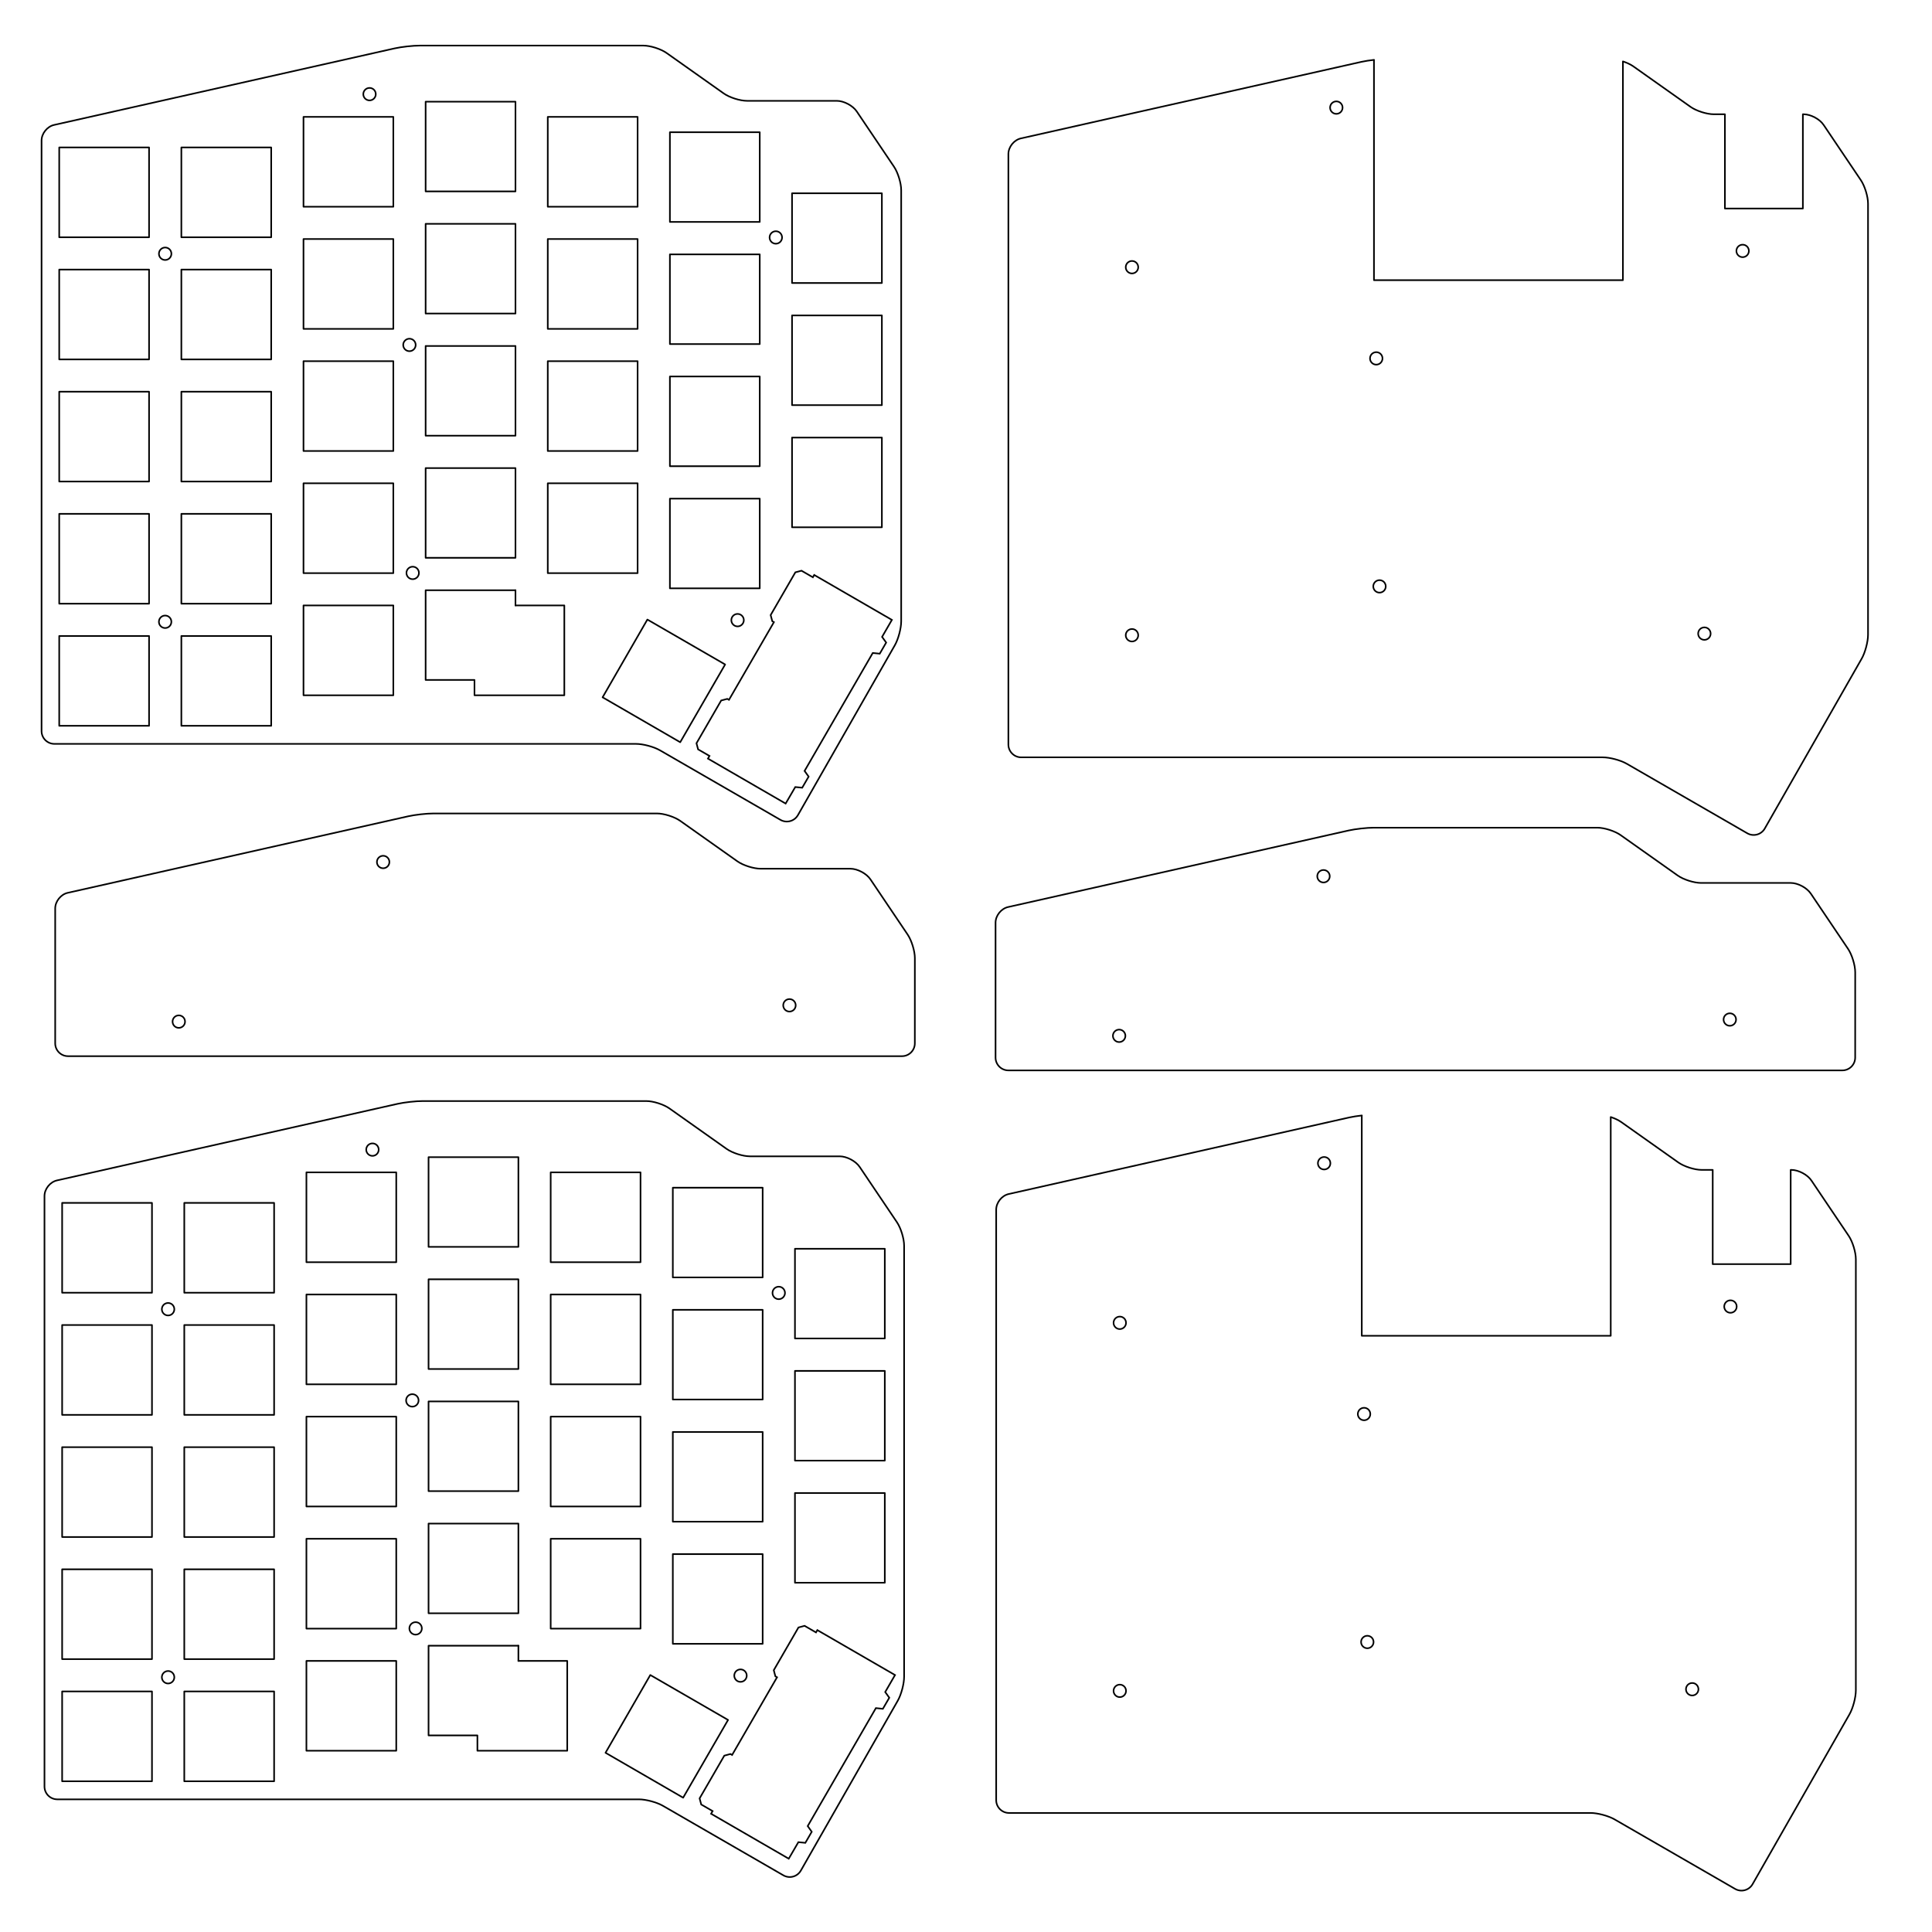
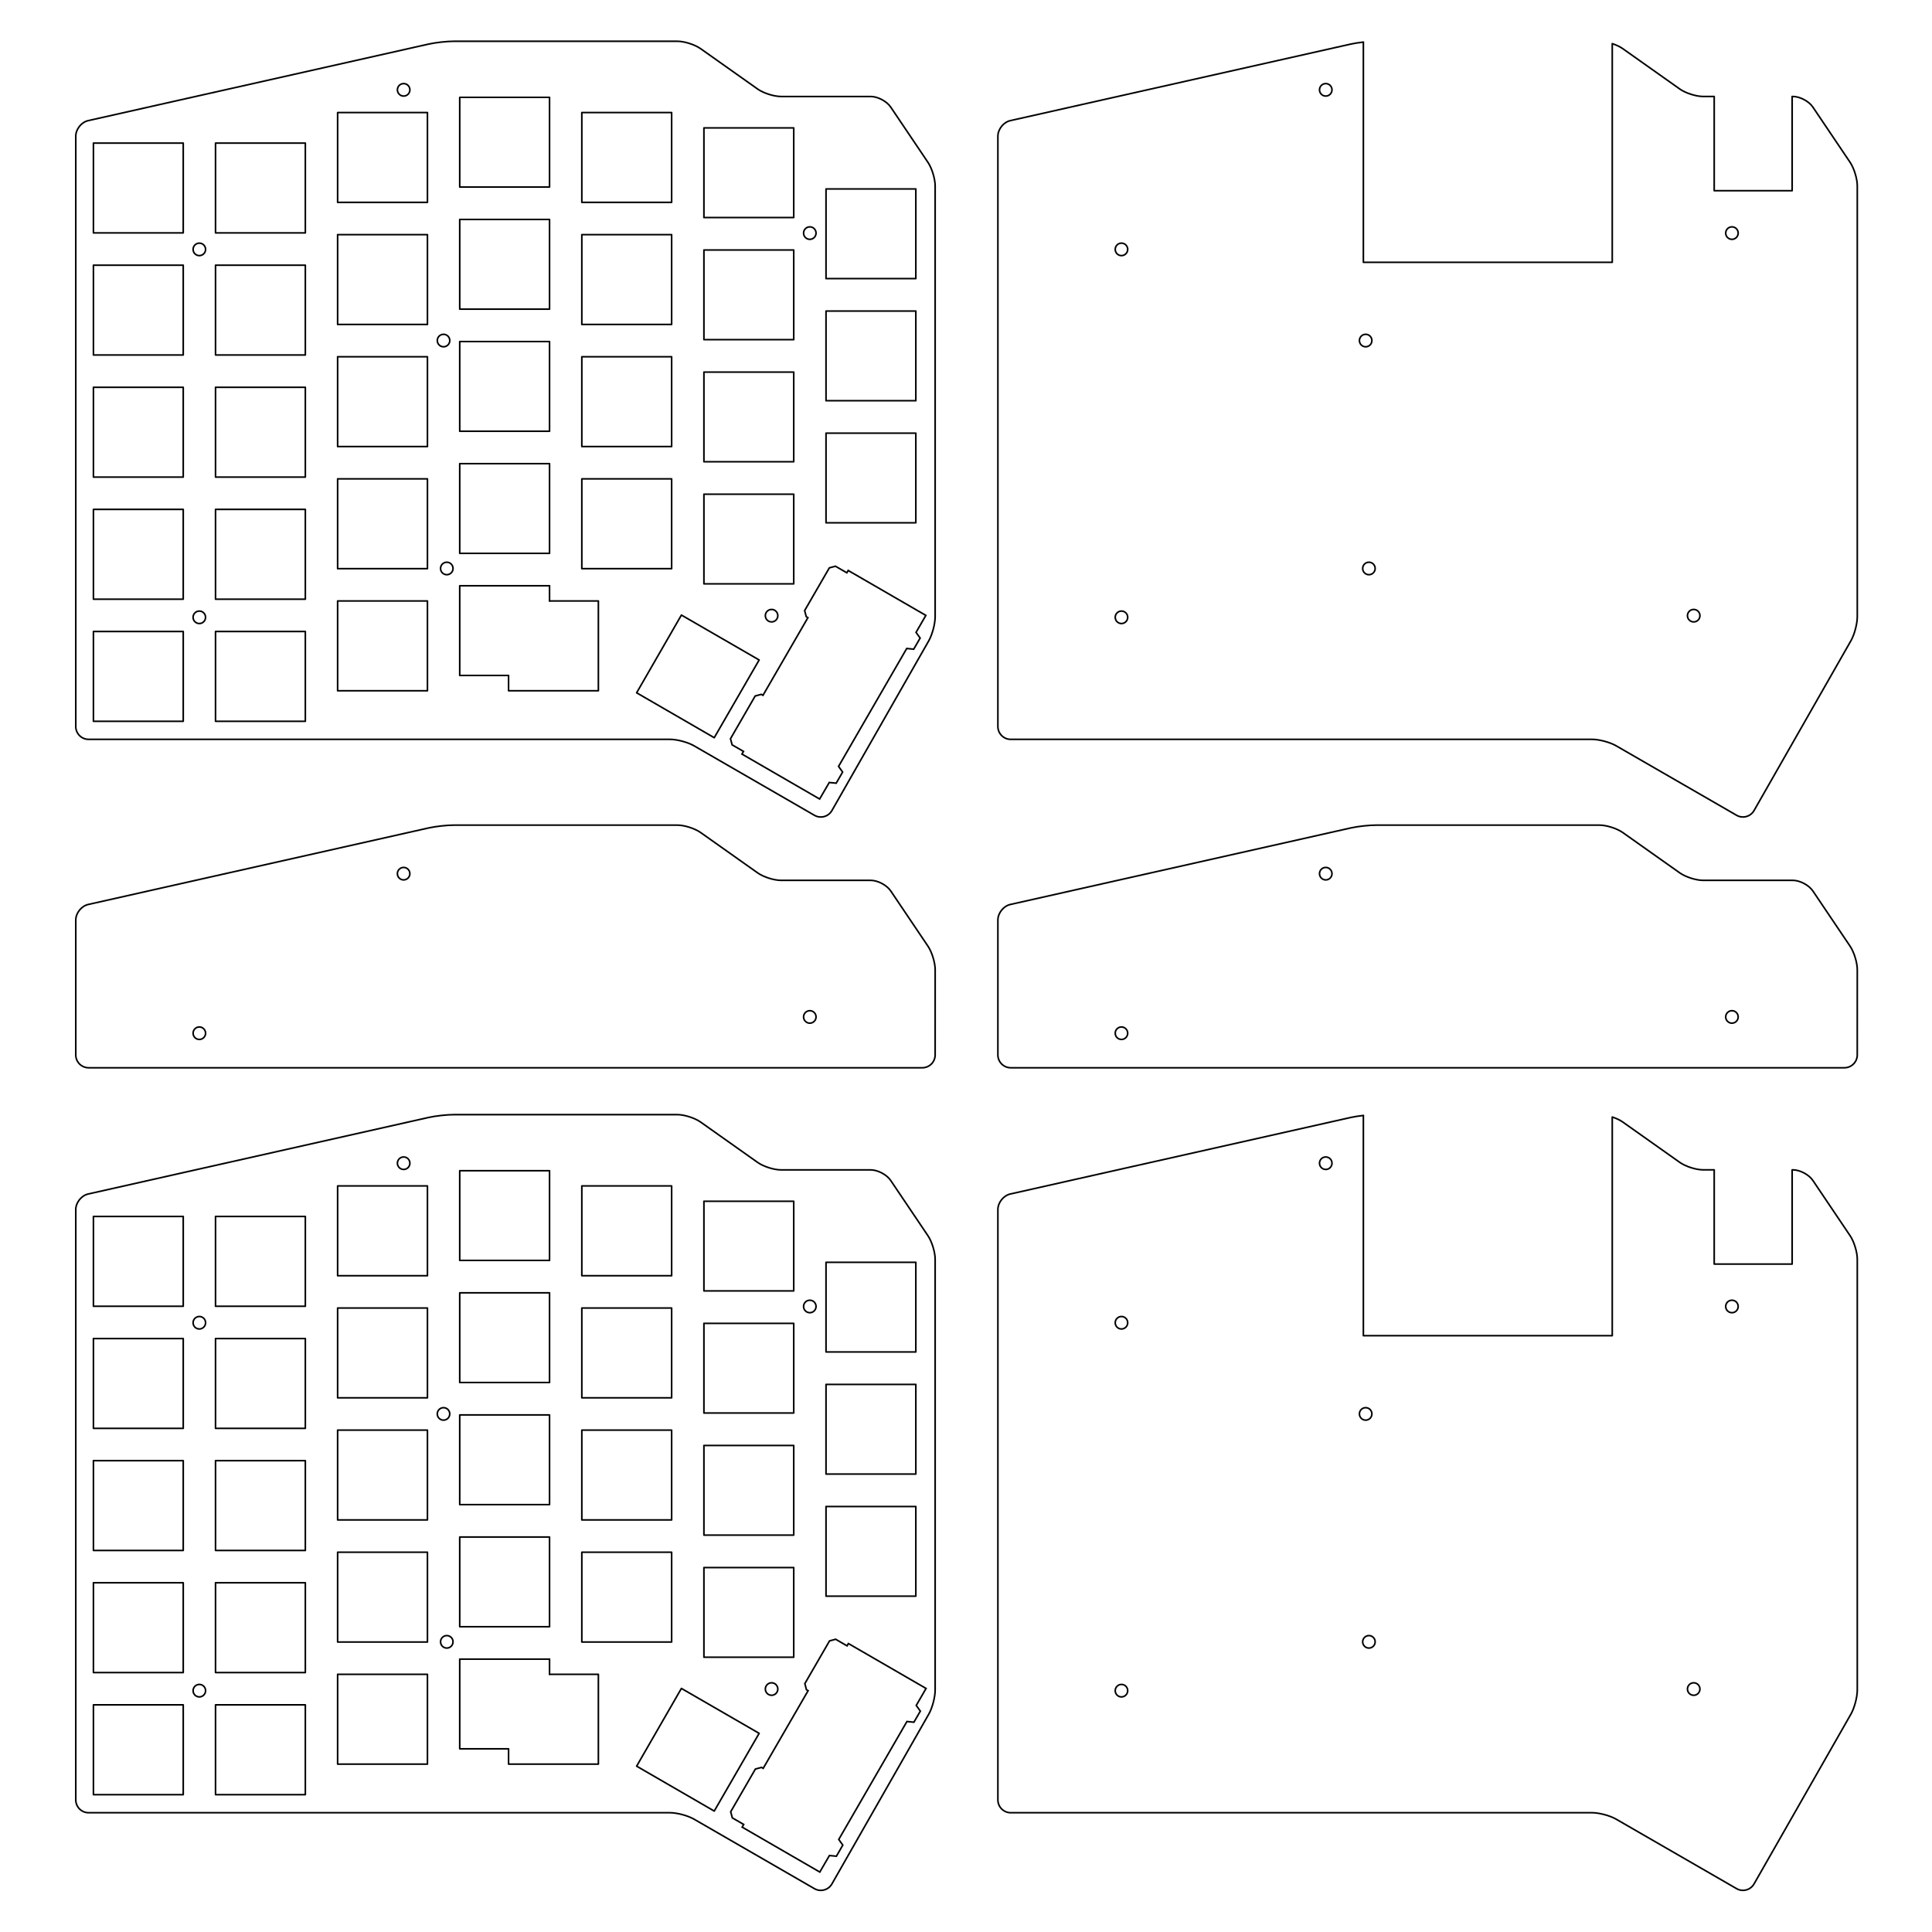
<svg xmlns="http://www.w3.org/2000/svg" height="300mm" width="300mm" xml:space="preserve" viewBox="0 0 1133.858 1133.858" y="0px" x="0px" id="レイヤー_1" version="1.1">
-   <g id="g1370" transform="matrix(1.3274,0,0,1.3274,-20.09175,2.52417)">
+   <g id="g1370" transform="scale(1.327)">
    <g id="g1350">
      <line class="st0" x1="243.04" y1="265.78" x2="243.04" y2="259.06" id="line1284" />
      <polyline class="st0" points="149.32,211.78 189.04,211.78 189.04,251.5 149.32,251.5 149.32,211.78   " id="polyline1286" />
      <polyline class="st0" points="149.32,157.78 189.04,157.78 189.04,197.5 149.32,197.5 149.32,157.78   " id="polyline1288" />
      <polyline class="st0" points="81.04,225.28 41.32,225.28 41.32,265 81.04,265 81.04,225.28   " id="polyline1290" />
      <polyline class="st0" points="81.04,63.28 41.32,63.28 41.32,103 81.04,103 81.04,63.28   " id="polyline1292" />
      <polyline class="st0" points="311.32,56.56 351.04,56.56 351.04,96.22 311.32,96.22 311.32,56.56   " id="polyline1294" />
      <polyline class="st0" points="81.04,117.28 41.32,117.28 41.32,157 81.04,157 81.04,117.28   " id="polyline1296" />
      <polyline class="st0" points="81.04,171.28 41.32,171.28 41.32,211 81.04,211 81.04,171.28   " id="polyline1298" />
      <polyline class="st0" points="95.32,63.28 135.04,63.28 135.04,103 95.32,103 95.32,63.28   " id="polyline1300" />
      <polyline class="st0" points="95.32,117.28 135.04,117.28 135.04,157 95.32,157 95.32,117.28   " id="polyline1302" />
      <polyline class="st0" points="95.32,171.28 135.04,171.28 135.04,211 95.32,211 95.32,171.28   " id="polyline1304" />
      <polyline class="st0" points="95.32,225.28 135.04,225.28 135.04,265 95.32,265 95.32,225.28   " id="polyline1306" />
      <polyline class="st0" points="189.04,49.78 149.32,49.78 149.32,89.5 189.04,89.5 189.04,49.78   " id="polyline1308" />
      <polyline class="st0" points="189.04,103.78 149.32,103.78 149.32,143.5 189.04,143.5 189.04,103.78   " id="polyline1310" />
      <polyline class="st0" points="203.32,43.06 243.04,43.06 243.04,82.72 203.32,82.72 203.32,43.06   " id="polyline1312" />
      <polyline class="st0" points="203.32,97.06 243.04,97.06 243.04,136.72 203.32,136.72 203.32,97.06   " id="polyline1314" />
      <polyline class="st0" points="203.32,151.06 243.04,151.06 243.04,190.72 203.32,190.72 203.32,151.06   " id="polyline1316" />
      <polyline class="st0" points="203.32,205.06 243.04,205.06 243.04,244.72 203.32,244.72 203.32,205.06   " id="polyline1318" />
      <polyline class="st0" points="257.32,49.78 297.04,49.78 297.04,89.5 257.32,89.5 257.32,49.78   " id="polyline1320" />
      <polyline class="st0" points="257.32,103.78 297.04,103.78 297.04,143.5 257.32,143.5 257.32,103.78   " id="polyline1322" />
      <polyline class="st0" points="257.32,157.78 297.04,157.78 297.04,197.5 257.32,197.5 257.32,157.78   " id="polyline1324" />
      <polyline class="st0" points="257.32,211.78 297.04,211.78 297.04,251.5 257.32,251.5 257.32,211.78   " id="polyline1326" />
      <polyline class="st0" points="351.04,110.56 311.32,110.56 311.32,150.22 351.04,150.22 351.04,110.56   " id="polyline1328" />
      <polyline class="st0" points="351.04,164.56 311.32,164.56 311.32,204.22 351.04,204.22 351.04,164.56   " id="polyline1330" />
      <polyline class="st0" points="351.04,218.56 311.32,218.56 311.32,258.22 351.04,258.22 351.04,218.56   " id="polyline1332" />
      <polyline class="st0" points="365.32,83.56 405.04,83.56 405.04,123.22 365.32,123.22 365.32,83.56   " id="polyline1334" />
      <polyline class="st0" points="365.32,137.56 405.04,137.56 405.04,177.22 365.32,177.22 365.32,137.56   " id="polyline1336" />
      <polyline class="st0" points="365.32,191.56 405.04,191.56 405.04,231.22 365.32,231.22 365.32,191.56   " id="polyline1338" />
      <polyline class="st0" points="81.04,279.28 41.32,279.28 41.32,319 81.04,319 81.04,279.28   " id="polyline1340" />
      <polyline class="st0" points="95.32,279.28 135.04,279.28 135.04,319 95.32,319 95.32,279.28   " id="polyline1342" />
      <polyline class="st0" points="189.04,265.78 149.32,265.78 149.32,305.5 189.04,305.5 189.04,265.78   " id="polyline1344" />
      <polyline class="st0" points="281.56,306.4 301.36,272.02 335.74,291.88 315.88,326.26 281.56,306.4   " id="polyline1346" />
      <polyline class="st0" points="243.04,259.06 203.32,259.06 203.32,298.72 224.92,298.72 224.92,305.5 264.64,305.5 264.64,265.78     243.04,265.78   " id="polyline1348" />
    </g>
    <path class="st0" d="m 360.2,360.58 c 2.7,1.56 6.17,0.62 7.72,-2.09 l 42.85,-75.11 c 1.55,-2.71 2.81,-7.48 2.81,-10.59 V 82.19 c 0,-3.12 -1.43,-7.79 -3.17,-10.37 L 393.94,47.38 c -1.74,-2.59 -5.72,-4.7 -8.84,-4.7 h -39.68 c -3.12,0 -7.75,-1.47 -10.3,-3.27 L 309.84,21.52 c -2.55,-1.8 -7.18,-3.27 -10.3,-3.27 h -98.73 c -3.12,0 -8.16,0.56 -11.2,1.24 L 39.04,53.34 c -3.04,0.68 -5.53,3.79 -5.53,6.91 v 261.07 c 0,3.12 2.55,5.67 5.67,5.67 h 257.14 c 3.12,0 7.88,1.27 10.58,2.83 z" id="path1352" />
    <path class="st0" d="m 90.92,110.29 c 0,1.53 -1.24,2.76 -2.76,2.76 -1.53,0 -2.76,-1.24 -2.76,-2.76 0,-1.53 1.24,-2.76 2.76,-2.76 1.52,-0.01 2.76,1.23 2.76,2.76 z" id="path1354" />
    <path class="st0" d="m 198.92,150.61 c 0,1.53 -1.24,2.76 -2.76,2.76 -1.52,0 -2.76,-1.24 -2.76,-2.76 0,-1.53 1.24,-2.76 2.76,-2.76 1.52,0 2.76,1.23 2.76,2.76 z" id="path1356" />
    <path class="st0" d="m 181.28,39.73 c 0,1.53 -1.24,2.76 -2.76,2.76 -1.53,0 -2.76,-1.24 -2.76,-2.76 0,-1.53 1.24,-2.76 2.76,-2.76 1.52,-0.01 2.76,1.23 2.76,2.76 z" id="path1358" />
    <circle class="st0" cx="88.15" cy="273.01" r="2.76" id="circle1360" />
    <path class="st0" d="m 200.36,251.41 c 0,1.53 -1.24,2.76 -2.76,2.76 -1.53,0 -2.76,-1.24 -2.76,-2.76 0,-1.53 1.24,-2.76 2.76,-2.76 1.52,-0.01 2.76,1.23 2.76,2.76 z" id="path1362" />
    <path class="st0" d="m 344,272.29 c 0,1.53 -1.24,2.76 -2.76,2.76 -1.53,0 -2.76,-1.24 -2.76,-2.76 0,-1.53 1.24,-2.76 2.76,-2.76 1.52,-0.01 2.76,1.23 2.76,2.76 z" id="path1364" />
    <path class="st0" d="m 360.91,103.09 c 0,1.53 -1.24,2.76 -2.76,2.76 -1.53,0 -2.76,-1.24 -2.76,-2.76 0,-1.53 1.24,-2.76 2.76,-2.76 1.53,-0.01 2.76,1.23 2.76,2.76 z" id="path1366" />
    <polygon class="st1" points="404.1,287.11 401.01,286.8 370.86,338.95 372.66,341.46 369.82,346.37 366.75,346.07 362.49,353.38 328.14,333.5 328.82,332.32 323.79,329.42 323.07,326.71 333.99,307.81 336.7,307.09 337.44,307.51 357.31,273.17 356.59,272.75 355.86,270.04 366.79,251.14 369.5,250.42 374.53,253.33 375.12,252.3 409.47,272.17 405.13,279.68 406.94,282.2 " id="polygon1368" />
  </g>
  <defs id="defs1579" />
  <style type="text/css" id="style1226">
	.st0{fill:none;stroke:#000000;stroke-width:0.709;stroke-linecap:round;stroke-linejoin:round;stroke-miterlimit:10;}
	.st1{fill:none;stroke:#000000;stroke-width:0.709;}
	.st2{fill:none;stroke:#000000;stroke-width:0.709;stroke-linejoin:round;stroke-miterlimit:10;}
</style>
-   <g id="g1244" transform="matrix(1.3274,0,0,1.3274,5.97577,10.41998)">
+   <g id="g1244" transform="scale(1.327)">
    <path class="st0" d="m 603.01,18.61 c -2.03,0.23 -4.05,0.54 -5.57,0.88 L 446.86,53.34 c -3.04,0.68 -5.53,3.79 -5.53,6.91 v 261.07 c 0,3.12 2.55,5.67 5.67,5.67 h 257.14 c 3.12,0 7.88,1.28 10.58,2.83 l 53.31,30.75 c 2.7,1.56 6.17,0.62 7.72,-2.09 l 42.85,-75.11 c 1.55,-2.71 2.81,-7.47 2.81,-10.59 V 82.18 c 0,-3.12 -1.43,-7.79 -3.17,-10.37 L 801.77,47.37 c -1.74,-2.59 -5.72,-4.7 -8.84,-4.7 0,0 -0.33,0 -0.33,0 V 84.34 H 758.13 V 42.67 h -4.88 c -3.12,0 -7.75,-1.47 -10.3,-3.27 L 717.67,21.51 c -1.2,-0.85 -2.87,-1.63 -4.63,-2.21 v 96.72 H 602.97 V 18.61" id="path1228" />
    <path class="st0" d="m 498.74,110.29 c 0,1.53 -1.24,2.76 -2.76,2.76 -1.53,0 -2.76,-1.24 -2.76,-2.76 0,-1.53 1.24,-2.76 2.76,-2.76 1.52,-0.01 2.76,1.23 2.76,2.76 z" id="path1230" />
    <path class="st0" d="m 606.74,150.61 c 0,1.53 -1.24,2.76 -2.76,2.76 -1.53,0 -2.76,-1.24 -2.76,-2.76 0,-1.53 1.24,-2.76 2.76,-2.76 1.52,-0.01 2.76,1.23 2.76,2.76 z" id="path1232" />
    <circle class="st0" cx="586.33" cy="39.73" r="2.76" id="circle1234" />
    <path class="st0" d="m 498.74,273.01 c 0,1.53 -1.24,2.76 -2.76,2.76 -1.53,0 -2.76,-1.24 -2.76,-2.76 0,-1.52 1.24,-2.76 2.76,-2.76 1.52,-0.01 2.76,1.23 2.76,2.76 z" id="path1236" />
    <path class="st0" d="m 608.18,251.41 c 0,1.53 -1.24,2.76 -2.76,2.76 -1.53,0 -2.76,-1.24 -2.76,-2.76 0,-1.53 1.24,-2.76 2.76,-2.76 1.52,-0.01 2.76,1.23 2.76,2.76 z" id="path1238" />
    <path class="st0" d="m 751.82,272.29 c 0,1.53 -1.24,2.76 -2.76,2.76 -1.53,0 -2.76,-1.24 -2.76,-2.76 0,-1.53 1.24,-2.76 2.76,-2.76 1.52,-0.01 2.76,1.23 2.76,2.76 z" id="path1240" />
    <path class="st0" d="m 768.73,103.09 c 0,1.53 -1.24,2.76 -2.76,2.76 -1.53,0 -2.76,-1.24 -2.76,-2.76 0,-1.53 1.24,-2.76 2.76,-2.76 1.53,-0.01 2.76,1.23 2.76,2.76 z" id="path1242" />
  </g>
-   <g id="g1262" transform="matrix(1.3274,0,0,1.3274,-1.177626,-0.1815681)">
+   <g id="g1262" transform="scale(1.327)">
    <path class="st0" d="m 603.01,493.32 c -2.03,0.23 -4.05,0.54 -5.57,0.88 l -150.58,33.85 c -3.04,0.68 -5.53,3.79 -5.53,6.91 v 261.07 c 0,3.12 2.55,5.67 5.67,5.67 h 257.14 c 3.12,0 7.88,1.28 10.58,2.83 l 53.31,30.75 c 2.7,1.56 6.17,0.62 7.72,-2.09 l 42.85,-75.11 c 1.55,-2.71 2.81,-7.47 2.81,-10.59 v -190.6 c 0,-3.12 -1.43,-7.79 -3.17,-10.37 l -16.47,-24.44 c -1.74,-2.59 -5.72,-4.7 -8.84,-4.7 0,0 -0.33,0 -0.33,0 v 41.67 h -34.47 v -41.67 h -4.88 c -3.12,0 -7.75,-1.47 -10.3,-3.27 l -25.28,-17.89 c -1.2,-0.85 -2.87,-1.63 -4.63,-2.21 v 96.72 H 602.97 v -97.42" id="path1246" />
    <path class="st0" d="m 498.74,585 c 0,1.53 -1.24,2.76 -2.76,2.76 -1.53,0 -2.76,-1.24 -2.76,-2.76 0,-1.53 1.24,-2.76 2.76,-2.76 1.52,-0.01 2.76,1.23 2.76,2.76 z" id="path1248" />
    <path class="st0" d="m 606.74,625.32 c 0,1.53 -1.24,2.76 -2.76,2.76 -1.53,0 -2.76,-1.24 -2.76,-2.76 0,-1.53 1.24,-2.76 2.76,-2.76 1.52,-0.01 2.76,1.23 2.76,2.76 z" id="path1250" />
    <circle class="st0" cx="586.33" cy="514.44" r="2.76" id="circle1252" />
    <path class="st0" d="m 498.74,747.72 c 0,1.53 -1.24,2.76 -2.76,2.76 -1.53,0 -2.76,-1.24 -2.76,-2.76 0,-1.53 1.24,-2.76 2.76,-2.76 1.52,-0.01 2.76,1.23 2.76,2.76 z" id="path1254" />
    <path class="st0" d="m 608.18,726.12 c 0,1.53 -1.24,2.76 -2.76,2.76 -1.53,0 -2.76,-1.24 -2.76,-2.76 0,-1.53 1.24,-2.76 2.76,-2.76 1.52,-0.01 2.76,1.23 2.76,2.76 z" id="path1256" />
    <path class="st0" d="m 751.82,747 c 0,1.53 -1.24,2.76 -2.76,2.76 -1.53,0 -2.76,-1.24 -2.76,-2.76 0,-1.53 1.24,-2.76 2.76,-2.76 1.52,-0.01 2.76,1.23 2.76,2.76 z" id="path1258" />
    <path class="st0" d="m 768.73,577.8 c 0,1.53 -1.24,2.76 -2.76,2.76 -1.53,0 -2.76,-1.24 -2.76,-2.76 0,-1.53 1.24,-2.76 2.76,-2.76 1.53,-0.01 2.76,1.23 2.76,2.76 z" id="path1260" />
  </g>
-   <g id="g1272" transform="matrix(1.3274,0,0,1.3274,-12.08755,-6.988368)">
+   <g id="g1272" transform="scale(1.327)">
    <path class="st0" d="m 90.92,456.95 c 0,1.53 -1.24,2.76 -2.76,2.76 -1.53,0 -2.76,-1.24 -2.76,-2.76 0,-1.53 1.24,-2.76 2.76,-2.76 1.52,0 2.76,1.24 2.76,2.76 z" id="path1264" />
    <circle class="st0" cx="178.51" cy="386.39" r="2.76" id="circle1266" />
    <path class="st0" d="m 360.91,449.75 c 0,1.53 -1.24,2.76 -2.76,2.76 -1.53,0 -2.76,-1.24 -2.76,-2.76 0,-1.53 1.24,-2.76 2.76,-2.76 1.53,0 2.76,1.24 2.76,2.76 z" id="path1268" />
    <path class="st0" d="m 413.58,466.56 c 0,3.12 -2.55,5.67 -5.67,5.67 H 39.18 c -3.12,0 -5.67,-2.55 -5.67,-5.67 v -59.64 c 0,-3.12 2.49,-6.23 5.53,-6.91 l 150.58,-33.85 c 3.04,-0.68 8.08,-1.24 11.2,-1.24 h 98.73 c 3.12,0 7.75,1.47 10.3,3.27 l 25.28,17.89 c 2.55,1.8 7.18,3.27 10.3,3.27 h 39.68 c 3.12,0 7.1,2.12 8.84,4.7 l 16.47,24.44 c 1.74,2.59 3.17,7.25 3.17,10.37 z" id="path1270" />
  </g>
-   <g id="g1282" transform="matrix(1.3274,0,0,1.3274,-1.551117,1.355804)">
+   <g id="g1282" transform="scale(1.327)">
    <path class="st0" d="m 498.74,456.95 c 0,1.53 -1.24,2.76 -2.76,2.76 -1.53,0 -2.76,-1.24 -2.76,-2.76 0,-1.53 1.24,-2.76 2.76,-2.76 1.52,0 2.76,1.24 2.76,2.76 z" id="path1274" />
    <circle class="st0" cx="586.33" cy="386.39" r="2.76" id="circle1276" />
    <path class="st0" d="m 768.73,449.75 c 0,1.53 -1.24,2.76 -2.76,2.76 -1.53,0 -2.76,-1.24 -2.76,-2.76 0,-1.53 1.24,-2.76 2.76,-2.76 1.53,0 2.76,1.24 2.76,2.76 z" id="path1278" />
    <path class="st0" d="m 821.4,466.56 c 0,3.12 -2.55,5.67 -5.67,5.67 H 447 c -3.12,0 -5.67,-2.55 -5.67,-5.67 v -59.64 c 0,-3.12 2.49,-6.23 5.53,-6.91 l 150.58,-33.85 c 3.04,-0.68 8.08,-1.24 11.2,-1.24 h 98.73 c 3.12,0 7.75,1.47 10.3,3.27 l 25.28,17.89 c 2.55,1.8 7.18,3.27 10.3,3.27 h 39.68 c 3.12,0 7.09,2.12 8.84,4.7 l 16.47,24.44 c 1.74,2.59 3.17,7.25 3.17,10.37 z" id="path1280" />
  </g>
-   <g id="g1458" transform="matrix(1.3274,0,0,1.3274,-18.37809,-8.171289)">
+   <g id="g1458" transform="scale(1.327)">
    <g id="g1438">
      <line class="st0" x1="243.04" y1="740.49" x2="243.04" y2="733.77" id="line1372" />
      <polyline class="st0" points="149.32,686.49 189.04,686.49 189.04,726.21 149.32,726.21 149.32,686.49   " id="polyline1374" />
      <polyline class="st0" points="149.32,632.49 189.04,632.49 189.04,672.21 149.32,672.21 149.32,632.49   " id="polyline1376" />
      <polyline class="st0" points="81.04,699.99 41.32,699.99 41.32,739.71 81.04,739.71 81.04,699.99   " id="polyline1378" />
      <polyline class="st0" points="81.04,537.99 41.32,537.99 41.32,577.71 81.04,577.71 81.04,537.99   " id="polyline1380" />
      <polyline class="st0" points="311.32,531.27 351.04,531.27 351.04,570.93 311.32,570.93 311.32,531.27   " id="polyline1382" />
      <polyline class="st0" points="81.04,591.99 41.32,591.99 41.32,631.71 81.04,631.71 81.04,591.99   " id="polyline1384" />
      <polyline class="st0" points="81.04,645.99 41.32,645.99 41.32,685.71 81.04,685.71 81.04,645.99   " id="polyline1386" />
      <polyline class="st0" points="95.32,537.99 135.04,537.99 135.04,577.71 95.32,577.71 95.32,537.99   " id="polyline1388" />
      <polyline class="st0" points="95.32,591.99 135.04,591.99 135.04,631.71 95.32,631.71 95.32,591.99   " id="polyline1390" />
      <polyline class="st0" points="95.32,645.99 135.04,645.99 135.04,685.71 95.32,685.71 95.32,645.99   " id="polyline1392" />
      <polyline class="st0" points="95.32,699.99 135.04,699.99 135.04,739.71 95.32,739.71 95.32,699.99   " id="polyline1394" />
      <polyline class="st0" points="189.04,524.49 149.32,524.49 149.32,564.21 189.04,564.21 189.04,524.49   " id="polyline1396" />
      <polyline class="st0" points="189.04,578.49 149.32,578.49 149.32,618.21 189.04,618.21 189.04,578.49   " id="polyline1398" />
      <polyline class="st0" points="203.32,517.77 243.04,517.77 243.04,557.43 203.32,557.43 203.32,517.77   " id="polyline1400" />
      <polyline class="st0" points="203.32,571.77 243.04,571.77 243.04,611.43 203.32,611.43 203.32,571.77   " id="polyline1402" />
      <polyline class="st0" points="203.32,625.77 243.04,625.77 243.04,665.43 203.32,665.43 203.32,625.77   " id="polyline1404" />
      <polyline class="st0" points="203.32,679.77 243.04,679.77 243.04,719.43 203.32,719.43 203.32,679.77   " id="polyline1406" />
      <polyline class="st0" points="257.32,524.49 297.04,524.49 297.04,564.21 257.32,564.21 257.32,524.49   " id="polyline1408" />
      <polyline class="st0" points="257.32,578.49 297.04,578.49 297.04,618.21 257.32,618.21 257.32,578.49   " id="polyline1410" />
      <polyline class="st0" points="257.32,632.49 297.04,632.49 297.04,672.21 257.32,672.21 257.32,632.49   " id="polyline1412" />
      <polyline class="st0" points="257.32,686.49 297.04,686.49 297.04,726.21 257.32,726.21 257.32,686.49   " id="polyline1414" />
      <polyline class="st0" points="351.04,585.27 311.32,585.27 311.32,624.93 351.04,624.93 351.04,585.27   " id="polyline1416" />
      <polyline class="st0" points="351.04,639.27 311.32,639.27 311.32,678.93 351.04,678.93 351.04,639.27   " id="polyline1418" />
      <polyline class="st0" points="351.04,693.27 311.32,693.27 311.32,732.93 351.04,732.93 351.04,693.27   " id="polyline1420" />
      <polyline class="st0" points="365.32,558.27 405.04,558.27 405.04,597.93 365.32,597.93 365.32,558.27   " id="polyline1422" />
      <polyline class="st0" points="365.32,612.27 405.04,612.27 405.04,651.93 365.32,651.93 365.32,612.27   " id="polyline1424" />
      <polyline class="st0" points="365.32,666.27 405.04,666.27 405.04,705.93 365.32,705.93 365.32,666.27   " id="polyline1426" />
      <polyline class="st0" points="81.04,753.99 41.32,753.99 41.32,793.71 81.04,793.71 81.04,753.99   " id="polyline1428" />
      <polyline class="st0" points="95.32,753.99 135.04,753.99 135.04,793.71 95.32,793.71 95.32,753.99   " id="polyline1430" />
      <polyline class="st0" points="189.04,740.49 149.32,740.49 149.32,780.21 189.04,780.21 189.04,740.49   " id="polyline1432" />
      <polyline class="st0" points="281.56,781.11 301.36,746.73 335.74,766.59 315.88,800.97 281.56,781.11   " id="polyline1434" />
      <polyline class="st0" points="243.04,733.77 203.32,733.77 203.32,773.43 224.92,773.43 224.92,780.21 264.64,780.21     264.64,740.49 243.04,740.49   " id="polyline1436" />
    </g>
    <path class="st0" d="m 360.2,835.29 c 2.7,1.56 6.17,0.62 7.72,-2.09 l 42.85,-75.11 c 1.55,-2.71 2.81,-7.48 2.81,-10.59 V 556.91 c 0,-3.12 -1.43,-7.79 -3.17,-10.37 L 393.94,522.1 c -1.74,-2.59 -5.72,-4.7 -8.84,-4.7 h -39.68 c -3.12,0 -7.75,-1.47 -10.3,-3.27 l -25.28,-17.89 c -2.55,-1.8 -7.18,-3.28 -10.3,-3.28 h -98.73 c -3.12,0 -8.16,0.56 -11.2,1.24 L 39.04,528.05 c -3.04,0.68 -5.53,3.79 -5.53,6.91 v 261.07 c 0,3.12 2.55,5.67 5.67,5.67 h 257.14 c 3.12,0 7.88,1.28 10.58,2.83 z" id="path1440" />
    <path class="st0" d="m 90.92,585 c 0,1.53 -1.24,2.76 -2.76,2.76 -1.53,0 -2.76,-1.24 -2.76,-2.76 0,-1.53 1.24,-2.76 2.76,-2.76 1.52,-0.01 2.76,1.23 2.76,2.76 z" id="path1442" />
    <circle class="st0" cx="196.15" cy="625.32" r="2.76" id="circle1444" />
    <path class="st0" d="m 181.28,514.44 c 0,1.53 -1.24,2.76 -2.76,2.76 -1.53,0 -2.76,-1.24 -2.76,-2.76 0,-1.53 1.24,-2.76 2.76,-2.76 1.52,-0.01 2.76,1.23 2.76,2.76 z" id="path1446" />
    <path class="st0" d="m 90.92,747.72 c 0,1.53 -1.24,2.76 -2.76,2.76 -1.53,0 -2.76,-1.24 -2.76,-2.76 0,-1.53 1.24,-2.76 2.76,-2.76 1.52,-0.01 2.76,1.23 2.76,2.76 z" id="path1448" />
    <path class="st0" d="m 200.36,726.12 c 0,1.53 -1.24,2.76 -2.76,2.76 -1.53,0 -2.76,-1.24 -2.76,-2.76 0,-1.53 1.24,-2.76 2.76,-2.76 1.52,-0.01 2.76,1.23 2.76,2.76 z" id="path1450" />
    <path class="st0" d="m 344,747 c 0,1.53 -1.24,2.76 -2.76,2.76 -1.53,0 -2.76,-1.24 -2.76,-2.76 0,-1.53 1.24,-2.76 2.76,-2.76 1.52,-0.01 2.76,1.23 2.76,2.76 z" id="path1452" />
    <path class="st0" d="m 360.91,577.8 c 0,1.53 -1.24,2.76 -2.76,2.76 -1.53,0 -2.76,-1.24 -2.76,-2.76 0,-1.53 1.24,-2.76 2.76,-2.76 1.53,-0.01 2.76,1.23 2.76,2.76 z" id="path1454" />
    <polygon class="st1" points="370.95,813.52 372.74,816.03 369.91,820.93 366.83,820.63 362.57,827.94 328.23,808.07 328.91,806.89 323.88,803.98 323.16,801.27 334.08,782.38 336.79,781.65 337.53,782.08 357.4,747.73 356.67,747.31 355.95,744.6 366.87,725.71 369.58,724.98 374.62,727.9 375.21,726.87 409.56,746.74 405.22,754.25 407.03,756.77 404.19,761.67 401.1,761.36 " id="polygon1456" />
  </g>
-   <g id="g1552" transform="matrix(1.3274,0,0,1.3274,-16.18933,31.18304)">
+   <g id="g1552" transform="scale(1.327)">
    <g id="g1526">
      <line class="st0" x1="227.88" y1="1108.66" x2="227.88" y2="1101.94" id="line1460" />
      <polyline class="st0" points="134.16,1054.66 173.88,1054.66 173.88,1094.38 134.16,1094.38 134.16,1054.66   " id="polyline1462" />
      <polyline class="st0" points="134.16,1000.66 173.88,1000.66 173.88,1040.38 134.16,1040.38 134.16,1000.66   " id="polyline1464" />
      <polyline class="st0" points="65.88,1068.16 26.16,1068.16 26.16,1107.88 65.88,1107.88 65.88,1068.16   " id="polyline1466" />
      <polyline class="st0" points="65.88,906.16 26.16,906.16 26.16,945.88 65.88,945.88 65.88,906.16   " id="polyline1468" />
      <polyline class="st0" points="296.16,899.44 335.88,899.44 335.88,939.1 296.16,939.1 296.16,899.44   " id="polyline1470" />
      <polyline class="st0" points="65.88,960.16 26.16,960.16 26.16,999.88 65.88,999.88 65.88,960.16   " id="polyline1472" />
      <polyline class="st0" points="65.88,1014.16 26.16,1014.16 26.16,1053.88 65.88,1053.88 65.88,1014.16   " id="polyline1474" />
      <polyline class="st0" points="80.16,906.16 119.88,906.16 119.88,945.88 80.16,945.88 80.16,906.16   " id="polyline1476" />
      <polyline class="st0" points="80.16,960.16 119.88,960.16 119.88,999.88 80.16,999.88 80.16,960.16   " id="polyline1478" />
      <polyline class="st0" points="80.16,1014.16 119.88,1014.16 119.88,1053.88 80.16,1053.88 80.16,1014.16   " id="polyline1480" />
      <polyline class="st0" points="80.16,1068.16 119.88,1068.16 119.88,1107.88 80.16,1107.88 80.16,1068.16   " id="polyline1482" />
      <polyline class="st0" points="173.88,892.66 134.16,892.66 134.16,932.38 173.88,932.38 173.88,892.66   " id="polyline1484" />
      <polyline class="st0" points="173.88,946.66 134.16,946.66 134.16,986.38 173.88,986.38 173.88,946.66   " id="polyline1486" />
      <polyline class="st0" points="188.16,885.94 227.88,885.94 227.88,925.6 188.16,925.6 188.16,885.94   " id="polyline1488" />
      <polyline class="st0" points="188.16,939.94 227.88,939.94 227.88,979.6 188.16,979.6 188.16,939.94   " id="polyline1490" />
      <polyline class="st0" points="188.16,993.94 227.88,993.94 227.88,1033.6 188.16,1033.6 188.16,993.94   " id="polyline1492" />
      <polyline class="st0" points="188.16,1047.94 227.88,1047.94 227.88,1087.6 188.16,1087.6 188.16,1047.94   " id="polyline1494" />
      <polyline class="st0" points="242.16,892.66 281.88,892.66 281.88,932.38 242.16,932.38 242.16,892.66   " id="polyline1496" />
      <polyline class="st0" points="242.16,946.66 281.88,946.66 281.88,986.38 242.16,986.38 242.16,946.66   " id="polyline1498" />
      <polyline class="st0" points="242.16,1000.66 281.88,1000.66 281.88,1040.38 242.16,1040.38 242.16,1000.66   " id="polyline1500" />
      <polyline class="st0" points="242.16,1054.66 281.88,1054.66 281.88,1094.38 242.16,1094.38 242.16,1054.66   " id="polyline1502" />
      <polyline class="st0" points="335.88,953.44 296.16,953.44 296.16,993.1 335.88,993.1 335.88,953.44   " id="polyline1504" />
      <polyline class="st0" points="335.88,1007.44 296.16,1007.44 296.16,1047.1 335.88,1047.1 335.88,1007.44   " id="polyline1506" />
      <polyline class="st0" points="335.88,1061.43 296.16,1061.43 296.16,1101.1 335.88,1101.1 335.88,1061.43   " id="polyline1508" />
      <polyline class="st0" points="350.16,926.44 389.88,926.44 389.88,966.1 350.16,966.1 350.16,926.44   " id="polyline1510" />
      <polyline class="st0" points="350.16,980.44 389.88,980.44 389.88,1020.1 350.16,1020.1 350.16,980.44   " id="polyline1512" />
      <polyline class="st0" points="350.16,1034.44 389.88,1034.44 389.88,1074.1 350.16,1074.1 350.16,1034.44   " id="polyline1514" />
      <polyline class="st0" points="65.88,1122.16 26.16,1122.16 26.16,1161.88 65.88,1161.88 65.88,1122.16   " id="polyline1516" />
      <polyline class="st0" points="80.16,1122.16 119.88,1122.16 119.88,1161.88 80.16,1161.88 80.16,1122.16   " id="polyline1518" />
      <polyline class="st0" points="173.88,1108.66 134.16,1108.66 134.16,1148.38 173.88,1148.38 173.88,1108.66   " id="polyline1520" />
      <polyline class="st0" points="266.4,1149.28 286.2,1114.9 320.58,1134.76 300.72,1169.14 266.4,1149.28   " id="polyline1522" />
      <polyline class="st0" points="227.88,1101.94 188.16,1101.94 188.16,1141.6 209.76,1141.6 209.76,1148.38 249.48,1148.38     249.48,1108.66 227.88,1108.66   " id="polyline1524" />
    </g>
    <path class="st0" d="m 75.75,953.17 c 0,1.53 -1.24,2.76 -2.76,2.76 -1.53,0 -2.76,-1.24 -2.76,-2.76 0,-1.53 1.24,-2.76 2.76,-2.76 1.52,-0.01 2.76,1.23 2.76,2.76 z" id="path1528" />
    <circle class="st0" cx="180.99" cy="993.49" r="2.76" id="circle1530" />
    <path class="st0" d="m 166.11,882.61 c 0,1.53 -1.24,2.76 -2.76,2.76 -1.53,0 -2.76,-1.24 -2.76,-2.76 0,-1.53 1.24,-2.76 2.76,-2.76 1.52,-0.01 2.76,1.23 2.76,2.76 z" id="path1532" />
    <circle class="st0" cx="72.99" cy="1115.89" r="2.76" id="circle1534" />
    <path class="st0" d="m 185.19,1094.29 c 0,1.53 -1.24,2.76 -2.76,2.76 -1.53,0 -2.76,-1.24 -2.76,-2.76 0,-1.53 1.24,-2.76 2.76,-2.76 1.52,-0.01 2.76,1.23 2.76,2.76 z" id="path1536" />
    <path class="st0" d="m 328.83,1115.17 c 0,1.53 -1.24,2.76 -2.76,2.76 -1.53,0 -2.76,-1.24 -2.76,-2.76 0,-1.53 1.24,-2.76 2.76,-2.76 1.52,-0.01 2.76,1.23 2.76,2.76 z" id="path1538" />
    <path class="st0" d="m 345.75,945.97 c 0,1.53 -1.24,2.76 -2.76,2.76 -1.53,0 -2.76,-1.24 -2.76,-2.76 0,-1.53 1.24,-2.76 2.76,-2.76 1.52,-0.01 2.76,1.23 2.76,2.76 z" id="path1540" />
    <path class="st2" d="M 335.1,948.82" id="path1542" />
    <path class="st0" d="m 409.44,1107.85 c 0,1.53 -1.24,2.76 -2.76,2.76 -1.53,0 -2.76,-1.24 -2.76,-2.76 0,-1.53 1.24,-2.76 2.76,-2.76 1.52,-0.01 2.76,1.23 2.76,2.76 z" id="path1544" />
    <path class="st0" d="m 398.41,1073.68 c 0,3.12 1.69,7.58 3.76,9.91 l 45.58,51.37 c 2.07,2.33 2.48,6.45 0.92,9.15 l -48.87,84.41 c -1.56,2.7 -5.05,3.63 -7.75,2.07 l -100.33,-57.88 c -2.7,-1.56 -7.46,-2.83 -10.58,-2.83 v 0 H 24.01 c -3.12,0 -5.67,-2.55 -5.67,-5.67 V 903.13 c 0,-3.12 2.49,-6.23 5.53,-6.91 l 150.58,-33.85 c 3.04,-0.68 8.08,-1.24 11.2,-1.24 h 98.73 c 3.12,0 7.75,1.47 10.3,3.28 l 25.28,17.89 c 2.55,1.8 7.18,3.27 10.3,3.27 h 39.68 c 3.12,0 7.1,2.12 8.84,4.7 l 16.47,24.44 c 1.74,2.59 3.17,7.25 3.17,10.37 v 148.73" id="path1546" />
    <polygon class="st1" points="388.93,1129.98 385.84,1129.67 355.69,1181.82 357.48,1184.33 354.65,1189.24 351.57,1188.94 347.31,1196.25 312.97,1176.37 313.65,1175.19 308.62,1172.29 307.9,1169.58 318.82,1150.68 321.53,1149.96 322.27,1150.38 342.14,1116.04 341.41,1115.62 340.69,1112.91 351.61,1094.01 354.32,1093.29 359.36,1096.2 359.95,1095.17 394.3,1115.04 389.96,1122.55 391.77,1125.08 " id="polygon1548" />
    <polygon class="st1" points="435.7,1156.98 432.61,1156.67 402.46,1208.82 404.25,1211.33 401.42,1216.24 398.35,1215.94 394.09,1223.25 359.74,1203.37 360.42,1202.19 355.39,1199.29 354.67,1196.58 365.59,1177.68 368.3,1176.96 369.04,1177.38 388.91,1143.04 388.18,1142.62 387.46,1139.91 398.38,1121.01 401.1,1120.29 406.13,1123.2 406.72,1122.17 441.07,1142.04 436.73,1149.55 438.54,1152.08 " id="polygon1550" />
  </g>
-   <g id="g1574" transform="matrix(1.3274,0,0,1.3274,-44.62704,31.67795)">
+   <g id="g1574" transform="scale(1.327)">
    <path class="st0" d="m 540.03,947.12 c 0,1.53 -1.24,2.76 -2.76,2.76 -1.53,0 -2.76,-1.24 -2.76,-2.76 0,-1.53 1.24,-2.76 2.76,-2.76 1.52,0 2.76,1.24 2.76,2.76 z" id="path1554" />
    <path class="st0" d="m 648.03,987.44 c 0,1.53 -1.24,2.76 -2.76,2.76 -1.53,0 -2.76,-1.24 -2.76,-2.76 0,-1.53 1.24,-2.76 2.76,-2.76 1.52,0 2.76,1.24 2.76,2.76 z" id="path1556" />
    <circle class="st0" cx="627.63" cy="876.56" r="2.76" id="circle1558" />
    <path class="st0" d="m 540.03,1109.84 c 0,1.53 -1.24,2.76 -2.76,2.76 -1.53,0 -2.76,-1.24 -2.76,-2.76 0,-1.53 1.24,-2.76 2.76,-2.76 1.52,0 2.76,1.24 2.76,2.76 z" id="path1560" />
    <circle class="st0" cx="646.71" cy="1088.24" r="2.76" id="circle1562" />
    <path class="st0" d="m 793.11,1109.13 c 0,1.53 -1.24,2.76 -2.76,2.76 -1.53,0 -2.76,-1.24 -2.76,-2.76 0,-1.52 1.24,-2.76 2.76,-2.76 1.52,-0.01 2.76,1.23 2.76,2.76 z" id="path1564" />
    <circle class="st0" cx="807.27" cy="939.92" r="2.76" id="circle1566" />
    <path class="st2" d="M 799.38,942.77" id="path1568" />
    <path class="st0" d="m 873.72,1101.81 c 0,1.53 -1.24,2.76 -2.76,2.76 -1.53,0 -2.76,-1.24 -2.76,-2.76 0,-1.53 1.24,-2.76 2.76,-2.76 1.53,-0.01 2.76,1.23 2.76,2.76 z" id="path1570" />
    <path class="st0" d="m 862.69,1067.64 c 0,3.12 1.69,7.58 3.76,9.91 l 45.58,51.37 c 2.07,2.33 2.48,6.45 0.92,9.15 l -48.87,84.41 c -1.56,2.7 -5.05,3.63 -7.75,2.07 L 756,1166.67 c -2.7,-1.56 -7.46,-2.83 -10.58,-2.83 H 488.29 c -3.12,0 -5.67,-2.55 -5.67,-5.67 V 897.09 c 0,-3.12 2.49,-6.23 5.53,-6.91 l 150.58,-33.85 c 1.52,-0.34 3.54,-0.65 5.57,-0.88 h -0.04 v 97.42 h 110.07 v -96.72 c 1.75,0.58 3.42,1.36 4.63,2.21 l 25.28,17.89 c 2.55,1.8 7.18,3.28 10.3,3.28 h 4.88 v 41.67 h 34.47 v -41.67 h 0.33 c 3.12,0 7.09,2.12 8.84,4.7 l 16.47,24.44 c 1.74,2.58 3.17,7.25 3.17,10.37 v 148.67" id="path1572" />
  </g>
</svg>
